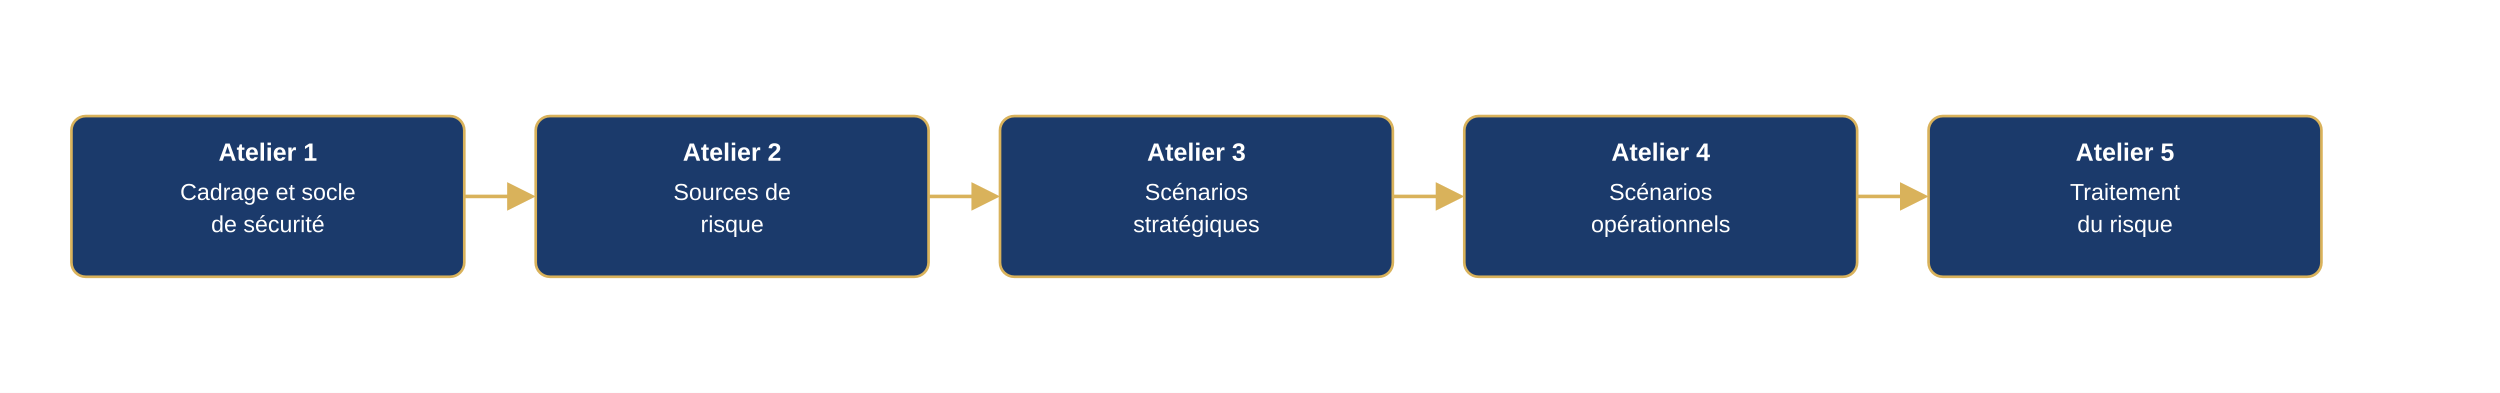
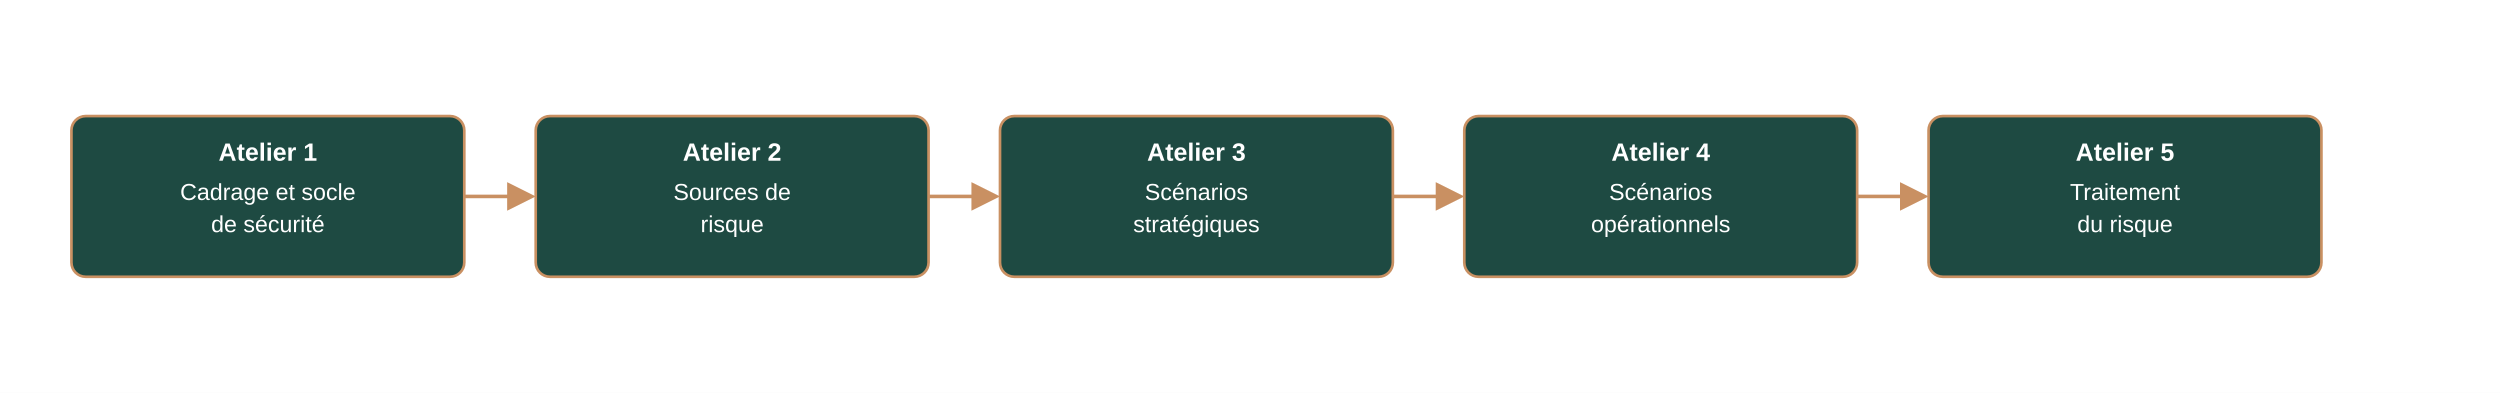
<svg xmlns="http://www.w3.org/2000/svg" viewBox="0 0 1400 220" font-family="Arial, Helvetica, sans-serif">
  <defs>
    <marker id="arrowGold2" markerWidth="8" markerHeight="8" refX="6" refY="4" orient="auto">
-       <path d="M0,0 L8,4 L0,8 Z" fill="#D9B25B" />
+       <path d="M0,0 L8,4 L0,8 Z" fill="#C99062" />
    </marker>
  </defs>
  <rect width="1400" height="220" fill="#FFFFFF" />
-   <g stroke="#D9B25B" stroke-width="2" marker-end="url(#arrowGold2)">
+   <g stroke="#C99062" stroke-width="2" marker-end="url(#arrowGold2)">
    <line x1="260" y1="110" x2="296" y2="110" />
    <line x1="520" y1="110" x2="556" y2="110" />
    <line x1="780" y1="110" x2="816" y2="110" />
    <line x1="1040" y1="110" x2="1076" y2="110" />
  </g>
  <g font-size="14" font-weight="700" fill="#FFFFFF" text-anchor="middle">
-     <rect x="40" y="65" width="220" height="90" rx="8" fill="#1B3A6B" stroke="#D9B25B" stroke-width="1.5" />
+     <rect x="40" y="65" width="220" height="90" rx="8" fill="#1E4A42" stroke="#C99062" stroke-width="1.5" />
    <text x="150" y="90">Atelier 1</text>
    <text x="150" y="112" font-weight="400" font-size="13">Cadrage et socle</text>
    <text x="150" y="130" font-weight="400" font-size="13">de sécurité</text>
-     <rect x="300" y="65" width="220" height="90" rx="8" fill="#1B3A6B" stroke="#D9B25B" stroke-width="1.5" />
+     <rect x="300" y="65" width="220" height="90" rx="8" fill="#1E4A42" stroke="#C99062" stroke-width="1.5" />
    <text x="410" y="90">Atelier 2</text>
    <text x="410" y="112" font-weight="400" font-size="13">Sources de</text>
    <text x="410" y="130" font-weight="400" font-size="13">risque</text>
-     <rect x="560" y="65" width="220" height="90" rx="8" fill="#1B3A6B" stroke="#D9B25B" stroke-width="1.5" />
+     <rect x="560" y="65" width="220" height="90" rx="8" fill="#1E4A42" stroke="#C99062" stroke-width="1.5" />
    <text x="670" y="90">Atelier 3</text>
    <text x="670" y="112" font-weight="400" font-size="13">Scénarios</text>
    <text x="670" y="130" font-weight="400" font-size="13">stratégiques</text>
-     <rect x="820" y="65" width="220" height="90" rx="8" fill="#1B3A6B" stroke="#D9B25B" stroke-width="1.5" />
+     <rect x="820" y="65" width="220" height="90" rx="8" fill="#1E4A42" stroke="#C99062" stroke-width="1.5" />
    <text x="930" y="90">Atelier 4</text>
    <text x="930" y="112" font-weight="400" font-size="13">Scénarios</text>
    <text x="930" y="130" font-weight="400" font-size="13">opérationnels</text>
-     <rect x="1080" y="65" width="220" height="90" rx="8" fill="#1B3A6B" stroke="#D9B25B" stroke-width="1.5" />
+     <rect x="1080" y="65" width="220" height="90" rx="8" fill="#1E4A42" stroke="#C99062" stroke-width="1.5" />
    <text x="1190" y="90">Atelier 5</text>
    <text x="1190" y="112" font-weight="400" font-size="13">Traitement</text>
    <text x="1190" y="130" font-weight="400" font-size="13">du risque</text>
  </g>
</svg>
